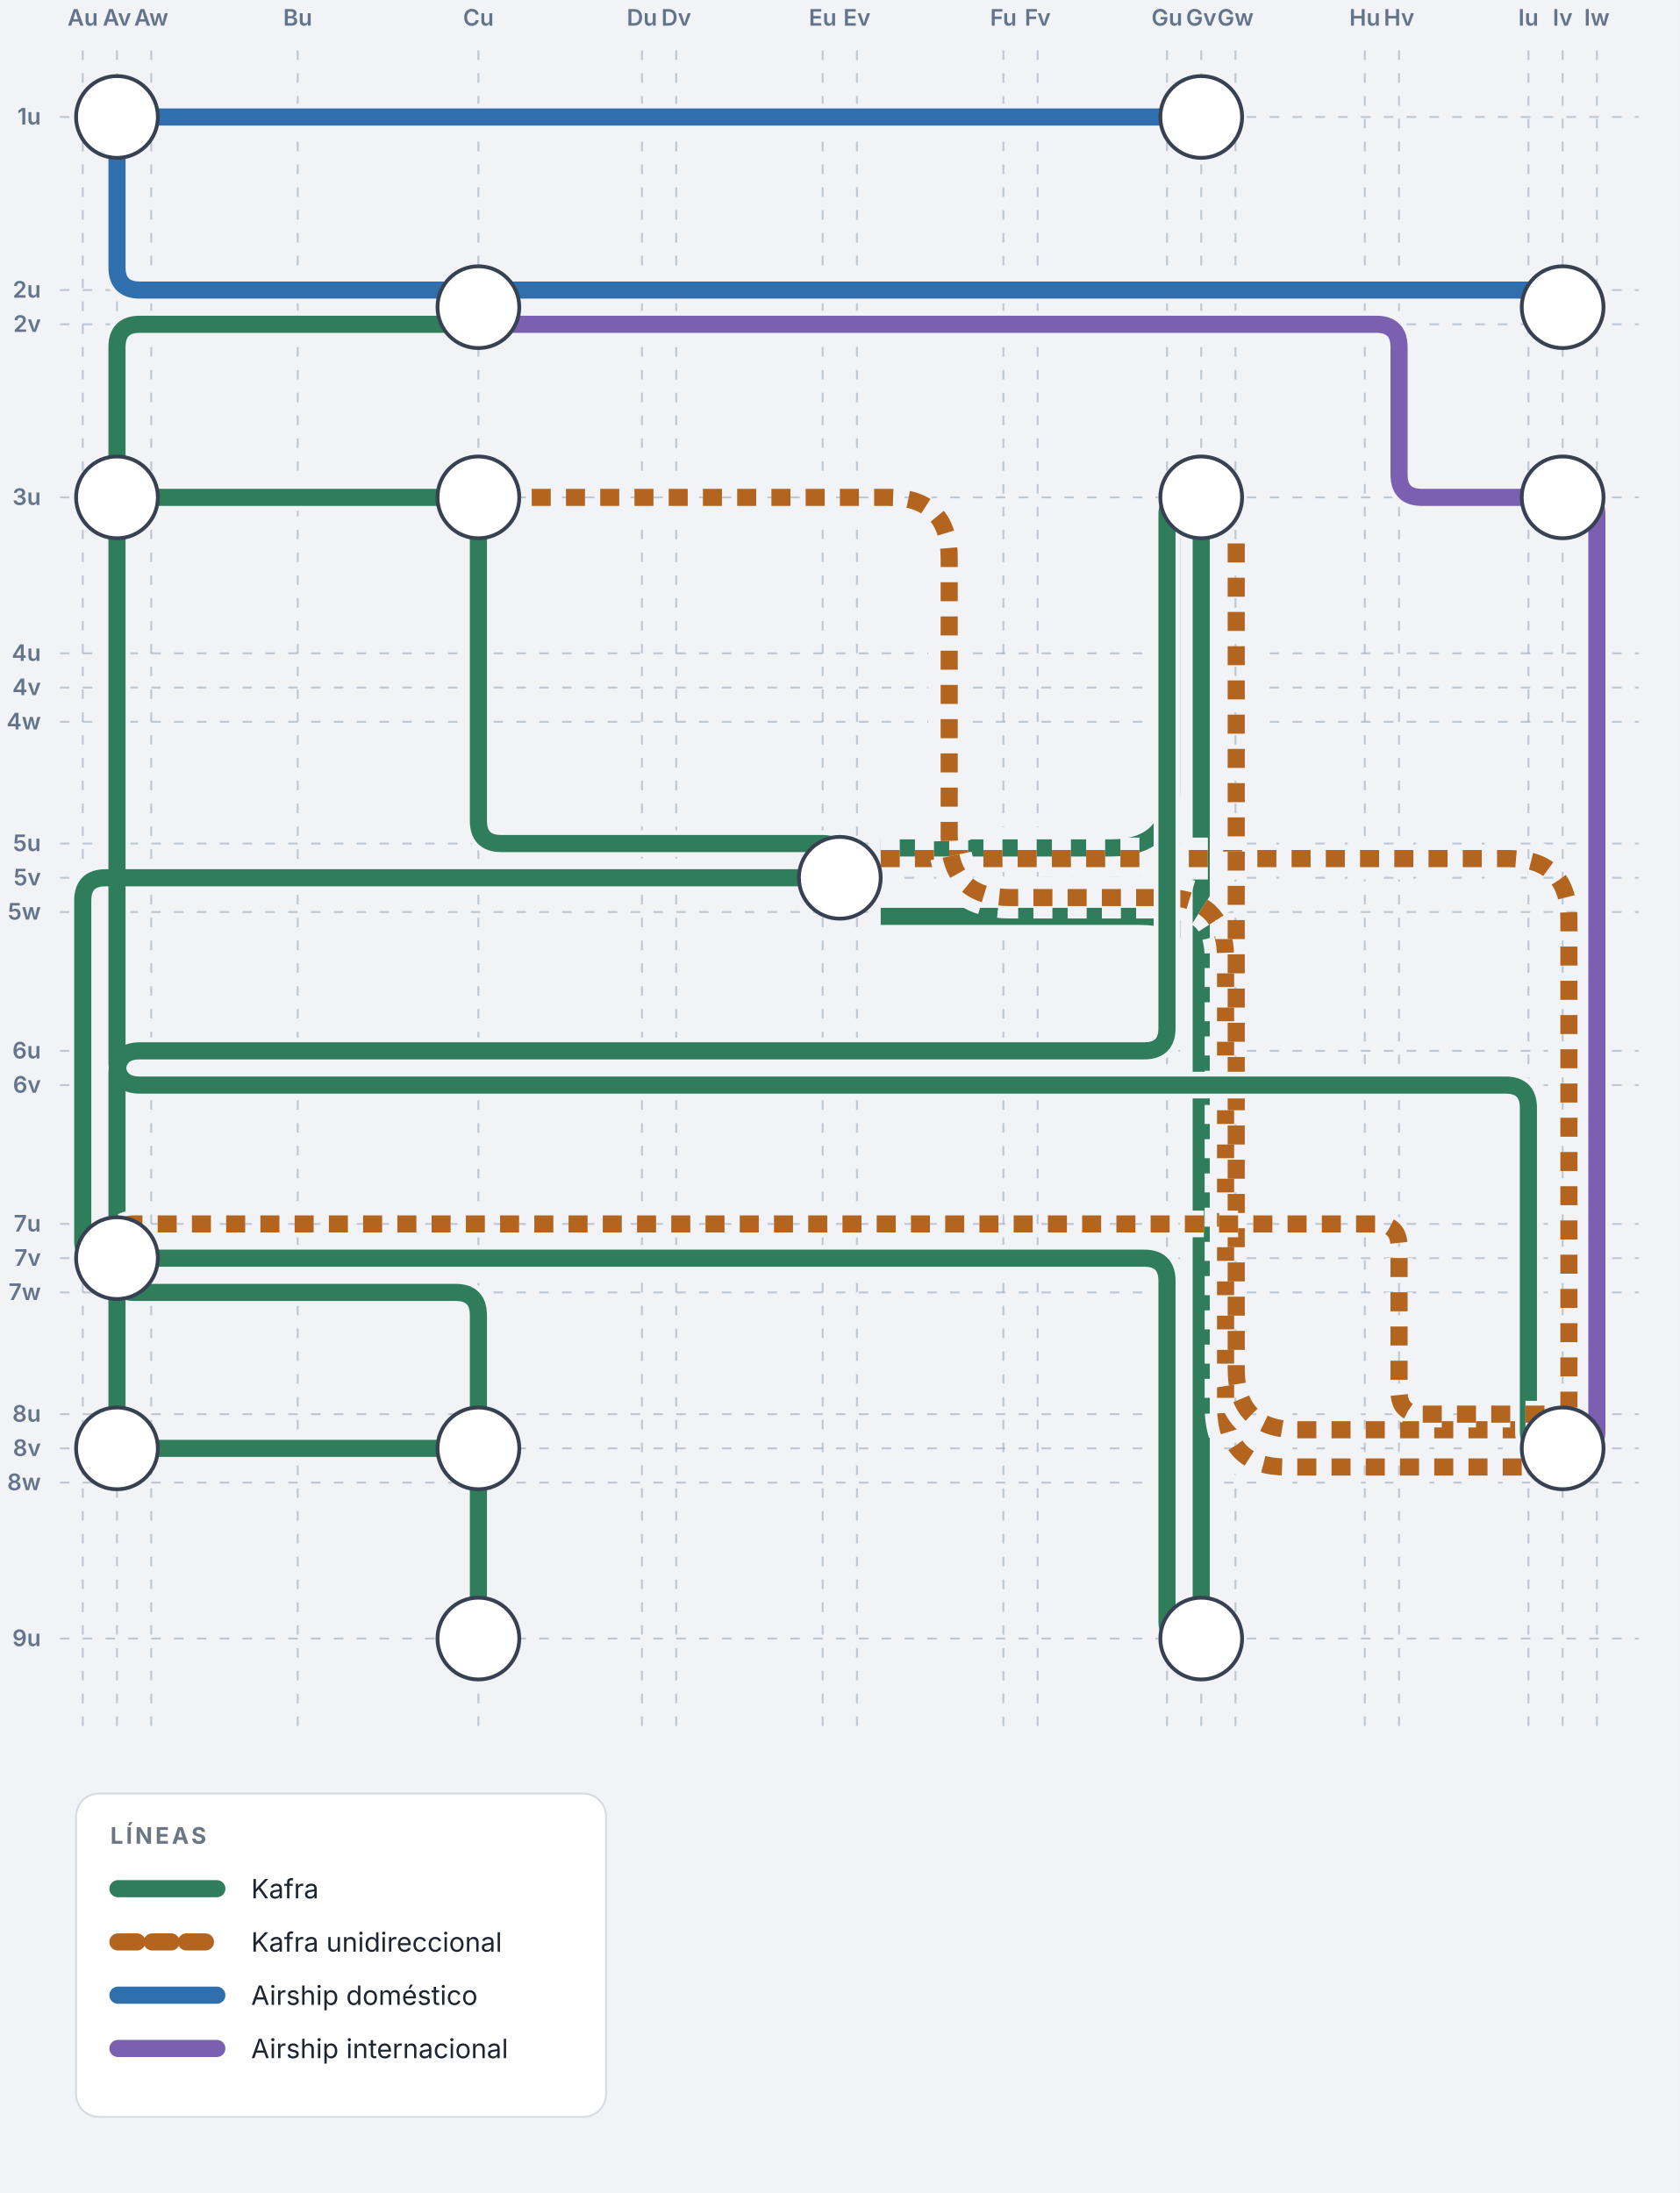
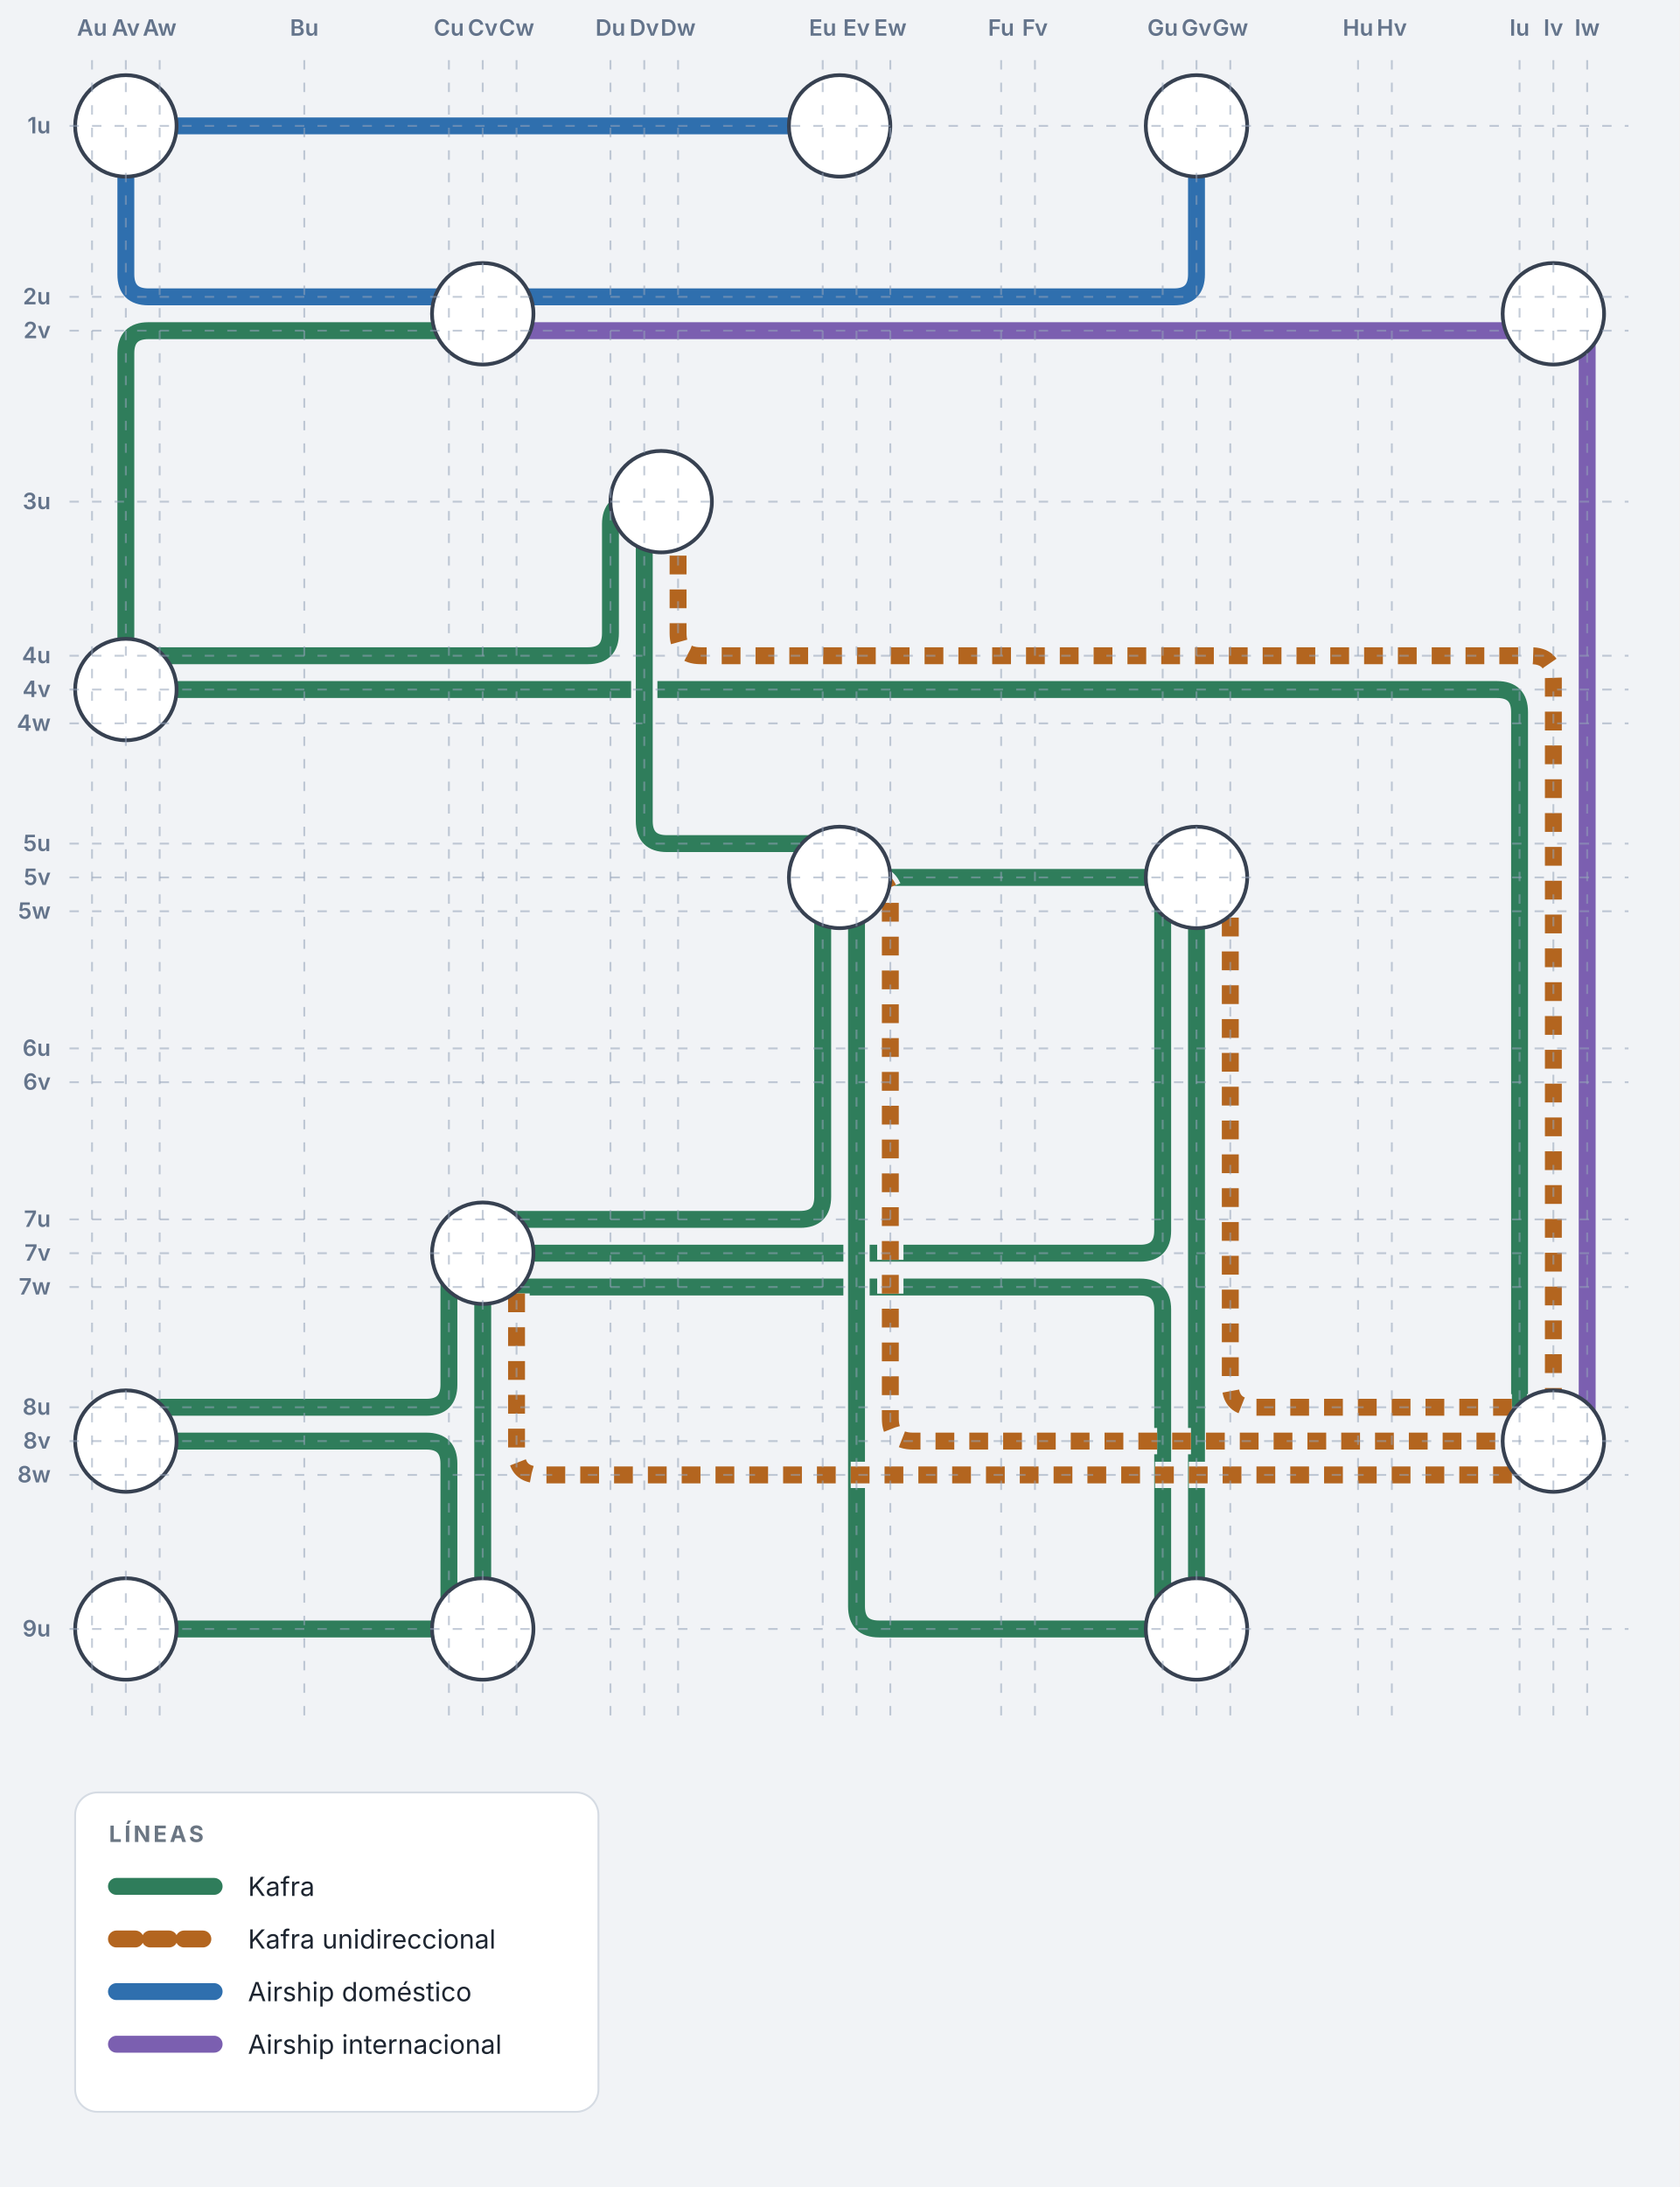
- <svg xmlns="http://www.w3.org/2000/svg" viewBox="298.5 38.5 883 1153" width="883" height="1153" class="linemap lm-root lm-theme-minimal" data-theme="minimal" font-family="Inter, 'Helvetica Neue', Helvetica, Arial, sans-serif" fill="#1d2530">
+ <svg xmlns="http://www.w3.org/2000/svg" viewBox="293 33 894 1164" width="894" height="1164" class="linemap lm-root lm-theme-minimal" data-theme="minimal" font-family="Inter, 'Helvetica Neue', Helvetica, Arial, sans-serif" fill="#1d2530">
  <style>
.lm-root{font-family:Inter, 'Helvetica Neue', Helvetica, Arial, sans-serif;fill:#1d2530}
.lm-bg{fill:#f1f3f6}
.lm-group-box{fill:#e4e8ee;stroke:#d3d9e1;stroke-width:1}
.lm-group-title{fill:#3d4855;font-weight:700}
.lm-shape{fill:#ffffff;stroke:#d5dbe3;stroke-width:1.25;stroke-linejoin:round}
.lm-shape-line{fill:none;stroke:#d5dbe3;stroke-width:1.25}
.lm-sheen{stroke:none;pointer-events:none}
.lm-group-tab{fill:#3d4855;stroke:none}
.lm-group-title-tab{fill:#f1f3f6;font-weight:600}
.lm-person{fill:#4f5b69;stroke:none}
.lm-label{fill:#1d2530;font-weight:500}
.lm-halo{stroke:#f1f3f6}
.lm-halo-in{stroke:#ffffff}
.lm-note-box{fill:#fafbfc;stroke:#e1e6ec;stroke-width:1}
.lm-note-text{fill:#6b7683;font-style:italic}
.lm-note-link{fill:none;stroke:#b4bcc6;stroke-width:1.2;stroke-dasharray:5 4}
.lm-casing{fill:none;stroke:#f1f3f6;stroke-linejoin:round}
.lm-casing-in{stroke:#ffffff}
.lm-strand{fill:none;stroke-linejoin:round}
.lm-edge-label-box{fill:#ffffff;stroke:#d5dbe3;stroke-width:1}
.lm-edge-label{fill:#1d2530;font-weight:600}
.lm-legend-box{fill:#ffffff;stroke:#d5dbe3;stroke-width:1}
.lm-legend-title{fill:#6b7683;font-weight:700;letter-spacing:0.12em}
.lm-legend-text{fill:#1d2530}
</style>
  <defs>
    <linearGradient id="lm-sheen-minimal-60" x1="0" y1="0" x2="0" y2="1">
      <stop offset="0" stop-color="#f1f4f8" stop-opacity="1" />
      <stop offset="0.6" stop-color="#f1f4f8" stop-opacity="0" />
    </linearGradient>
  </defs>
-   <rect x="298.5" y="38.5" width="883" height="1153" class="lm-bg" fill="#f1f3f6" />
+   <rect x="293" y="33" width="894" height="1164" class="lm-bg" fill="#f1f3f6" />
+   <g class="edge custom-kafra" data-lines="K">
+     <path d="M 360 400 L 360 391 Q 360 382 369 382 L 606 382 Q 618 382 618 370 L 618 312 Q 618 300 630 300 L 645 300" class="lm-casing" stroke-width="14" />
+     <path d="M 360 400 L 360 391 Q 360 382 369 382 L 606 382 Q 618 382 618 370 L 618 312 Q 618 300 630 300 L 645 300" class="lm-strand" stroke="#2f7d5b" stroke-width="9" data-line="K" />
+     <path d="M 360 400 L 360 221 Q 360 209 372 209 L 545.5 209 Q 550 209 550 204.5 L 550 200" class="lm-casing" stroke-width="14" />
+     <path d="M 360 400 L 360 221 Q 360 209 372 209 L 545.5 209 Q 550 209 550 204.5 L 550 200" class="lm-strand" stroke="#2f7d5b" stroke-width="9" data-line="K" />
+     <path d="M 360 400 L 1090 400 Q 1102 400 1102 412 L 1102 791 Q 1102 800 1111 800 L 1120 800" class="lm-casing" stroke-width="14" />
+     <path d="M 360 400 L 1090 400 Q 1102 400 1102 412 L 1102 791 Q 1102 800 1111 800 L 1120 800" class="lm-strand" stroke="#2f7d5b" stroke-width="9" data-line="K" />
+     <path d="M 550 700 L 550 691 Q 550 682 559 682 L 719 682 Q 731 682 731 670 L 731 504.5 Q 731 500 735.5 500 L 740 500" class="lm-casing" stroke-width="14" />
+     <path d="M 550 700 L 550 691 Q 550 682 559 682 L 719 682 Q 731 682 731 670 L 731 504.5 Q 731 500 735.5 500 L 740 500" class="lm-strand" stroke="#2f7d5b" stroke-width="9" data-line="K" />
+     <path d="M 550 700 L 550 900" class="lm-casing" stroke-width="14" />
+     <path d="M 550 700 L 550 900" class="lm-strand" stroke="#2f7d5b" stroke-width="9" data-line="K" />
+     <path d="M 360 800 L 360 791 Q 360 782 369 782 L 520 782 Q 532 782 532 770 L 532 709 Q 532 700 541 700 L 550 700" class="lm-casing" stroke-width="14" />
+     <path d="M 360 800 L 360 791 Q 360 782 369 782 L 520 782 Q 532 782 532 770 L 532 709 Q 532 700 541 700 L 550 700" class="lm-strand" stroke="#2f7d5b" stroke-width="9" data-line="K" />
+     <path d="M 360 800 L 360 800 Q 360 800 360.5 800 L 520 800 Q 532 800 532 812 L 532 891 Q 532 900 541 900 L 550 900" class="lm-casing" stroke-width="14" />
+     <path d="M 360 800 L 360 800 Q 360 800 360.5 800 L 520 800 Q 532 800 532 812 L 532 891 Q 532 900 541 900 L 550 900" class="lm-strand" stroke="#2f7d5b" stroke-width="9" data-line="K" />
+     <path d="M 550 900 L 360 900" class="lm-casing" stroke-width="14" />
+     <path d="M 550 900 L 360 900" class="lm-strand" stroke="#2f7d5b" stroke-width="9" data-line="K" />
+     <path d="M 550 700 L 550 700 Q 550 700 550.5 700 L 900 700 Q 912 700 912 688 L 912 509 Q 912 500 921 500 L 930 500" class="lm-casing" stroke-width="14" />
+     <path d="M 550 700 L 550 700 Q 550 700 550.5 700 L 900 700 Q 912 700 912 688 L 912 509 Q 912 500 921 500 L 930 500" class="lm-strand" stroke="#2f7d5b" stroke-width="9" data-line="K" />
+     <path d="M 550 700 L 550 709 Q 550 718 559 718 L 900 718 Q 912 718 912 730 L 912 891 Q 912 900 921 900 L 930 900" class="lm-casing" stroke-width="14" />
+     <path d="M 550 700 L 550 709 Q 550 718 559 718 L 900 718 Q 912 718 912 730 L 912 891 Q 912 900 921 900 L 930 900" class="lm-strand" stroke="#2f7d5b" stroke-width="9" data-line="K" />
+     <path d="M 645 300 L 640.5 300 Q 636 300 636 304.5 L 636 470 Q 636 482 648 482 L 731 482 Q 740 482 740 491 L 740 500" class="lm-casing" stroke-width="14" />
+     <path d="M 645 300 L 640.5 300 Q 636 300 636 304.5 L 636 470 Q 636 482 648 482 L 731 482 Q 740 482 740 491 L 740 500" class="lm-strand" stroke="#2f7d5b" stroke-width="9" data-line="K" />
+     <path d="M 930 500 L 930 900" class="lm-casing" stroke-width="14" />
+     <path d="M 930 500 L 930 900" class="lm-strand" stroke="#2f7d5b" stroke-width="9" data-line="K" />
+     <path d="M 740 500 L 744.5 500 Q 749 500 749 504.5 L 749 888 Q 749 900 761 900 L 929.5 900 Q 930 900 930 900 L 930 900" class="lm-casing" stroke-width="14" />
+     <path d="M 740 500 L 744.5 500 Q 749 500 749 504.5 L 749 888 Q 749 900 761 900 L 929.5 900 Q 930 900 930 900 L 930 900" class="lm-strand" stroke="#2f7d5b" stroke-width="9" data-line="K" />
+     <path d="M 740 500 L 930 500" class="lm-casing" stroke-width="14" />
+     <path d="M 740 500 L 930 500" class="lm-strand" stroke="#2f7d5b" stroke-width="9" data-line="K" />
+   </g>
+   <g class="edge custom-kafra" data-lines="KO">
+     <path d="M 550 700 L 559 700 Q 568 700 568 709 L 568 806 Q 568 818 580 818 L 1111 818 Q 1120 818 1120 809 L 1120 800" class="lm-casing" stroke-width="14" />
+     <path d="M 550 700 L 559 700 Q 568 700 568 709 L 568 806 Q 568 818 580 818 L 1111 818 Q 1120 818 1120 809 L 1120 800" class="lm-strand" stroke="#b3651f" stroke-width="9" data-line="KO" />
+     <path d="M 930 500 L 939 500 Q 948 500 948 509 L 948 770 Q 948 782 960 782 L 1111 782 Q 1120 782 1120 791 L 1120 800" class="lm-casing" stroke-width="14" />
+     <path d="M 930 500 L 939 500 Q 948 500 948 509 L 948 770 Q 948 782 960 782 L 1111 782 Q 1120 782 1120 791 L 1120 800" class="lm-strand" stroke="#b3651f" stroke-width="9" data-line="KO" />
+     <path d="M 645 300 L 649.5 300 Q 654 300 654 304.5 L 654 370 Q 654 382 666 382 L 1108 382 Q 1120 382 1120 394 L 1120 799.5 Q 1120 800 1120 800 L 1120 800" class="lm-casing" stroke-width="14" />
+     <path d="M 645 300 L 649.5 300 Q 654 300 654 304.5 L 654 370 Q 654 382 666 382 L 1108 382 Q 1120 382 1120 394 L 1120 799.5 Q 1120 800 1120 800 L 1120 800" class="lm-strand" stroke="#b3651f" stroke-width="9" data-line="KO" />
+     <path d="M 740 500 L 755 500 Q 767 500 767 512 L 767 788 Q 767 800 779 800 L 1119.5 800 Q 1120 800 1120 800 L 1120 800" class="lm-casing" stroke-width="14" />
+     <path d="M 740 500 L 755 500 Q 767 500 767 512 L 767 788 Q 767 800 779 800 L 1119.5 800 Q 1120 800 1120 800 L 1120 800" class="lm-strand" stroke="#b3651f" stroke-width="9" data-line="KO" />
+   </g>
+   <g class="edge custom-airship" data-lines="AD">
+     <path d="M 360 100 L 740 100" class="lm-casing" stroke-width="14" />
+     <path d="M 360 100 L 740 100" class="lm-strand" stroke="#2f6fae" stroke-width="9" data-line="AD" />
+     <path d="M 360 100 L 360 179 Q 360 191 372 191 L 545.5 191 Q 550 191 550 195.5 L 550 200" class="lm-casing" stroke-width="14" />
+     <path d="M 360 100 L 360 179 Q 360 191 372 191 L 545.5 191 Q 550 191 550 195.5 L 550 200" class="lm-strand" stroke="#2f6fae" stroke-width="9" data-line="AD" />
+     <path d="M 550 200 L 550 195.5 Q 550 191 554.5 191 L 918 191 Q 930 191 930 179 L 930 100.5 Q 930 100 930 100 L 930 100" class="lm-casing" stroke-width="14" />
+     <path d="M 550 200 L 550 195.5 Q 550 191 554.5 191 L 918 191 Q 930 191 930 179 L 930 100.5 Q 930 100 930 100 L 930 100" class="lm-strand" stroke="#2f6fae" stroke-width="9" data-line="AD" />
+   </g>
+   <g class="edge custom-airship" data-lines="AI">
+     <path d="M 550 200 L 550 204.5 Q 550 209 554.5 209 L 1115.5 209 Q 1120 209 1120 204.5 L 1120 200" class="lm-casing" stroke-width="14" />
+     <path d="M 550 200 L 550 204.5 Q 550 209 554.5 209 L 1115.5 209 Q 1120 209 1120 204.5 L 1120 200" class="lm-strand" stroke="#7b5fb0" stroke-width="9" data-line="AI" />
+     <path d="M 1120 200 L 1129 200 Q 1138 200 1138 209 L 1138 791 Q 1138 800 1129 800 L 1120 800" class="lm-casing" stroke-width="14" />
+     <path d="M 1120 200 L 1129 200 Q 1138 200 1138 209 L 1138 791 Q 1138 800 1129 800 L 1120 800" class="lm-strand" stroke="#7b5fb0" stroke-width="9" data-line="AI" />
+   </g>
+   <g class="node" id="prontera" data-label="" data-shape="box">
+     <rect x="713" y="473" width="54" height="54" rx="27" class="lm-shape" />
+     <rect x="713" y="473" width="54" height="54" rx="16" class="lm-sheen" fill="url(#lm-sheen-minimal-60)" />
+     <text font-size="15" text-anchor="middle" dominant-baseline="central" class="lm-label">
+       <tspan x="740" y="500" />
+     </text>
+   </g>
+   <g class="node" id="izlude" data-label="" data-shape="box">
+     <rect x="1093" y="773" width="54" height="54" rx="27" class="lm-shape" />
+     <rect x="1093" y="773" width="54" height="54" rx="16" class="lm-sheen" fill="url(#lm-sheen-minimal-60)" />
+     <text font-size="15" text-anchor="middle" dominant-baseline="central" class="lm-label">
+       <tspan x="1120" y="800" />
+     </text>
+   </g>
+   <g class="node" id="alberta" data-label="" data-shape="box">
+     <rect x="903" y="873" width="54" height="54" rx="27" class="lm-shape" />
+     <rect x="903" y="873" width="54" height="54" rx="16" class="lm-sheen" fill="url(#lm-sheen-minimal-60)" />
+     <text font-size="15" text-anchor="middle" dominant-baseline="central" class="lm-label">
+       <tspan x="930" y="900" />
+     </text>
+   </g>
+   <g class="node" id="geffen" data-label="" data-shape="box">
+     <rect x="618" y="273" width="54" height="54" rx="27" class="lm-shape" />
+     <rect x="618" y="273" width="54" height="54" rx="16" class="lm-sheen" fill="url(#lm-sheen-minimal-60)" />
+     <text font-size="15" text-anchor="middle" dominant-baseline="central" class="lm-label">
+       <tspan x="645" y="300" />
+     </text>
+   </g>
+   <g class="node" id="payon" data-label="" data-shape="box">
+     <rect x="903" y="473" width="54" height="54" rx="27" class="lm-shape" />
+     <rect x="903" y="473" width="54" height="54" rx="16" class="lm-sheen" fill="url(#lm-sheen-minimal-60)" />
+     <text font-size="15" text-anchor="middle" dominant-baseline="central" class="lm-label">
+       <tspan x="930" y="500" />
+     </text>
+   </g>
+   <g class="node" id="morocc" data-label="" data-shape="box">
+     <rect x="523" y="673" width="54" height="54" rx="27" class="lm-shape" />
+     <rect x="523" y="673" width="54" height="54" rx="16" class="lm-sheen" fill="url(#lm-sheen-minimal-60)" />
+     <text font-size="15" text-anchor="middle" dominant-baseline="central" class="lm-label">
+       <tspan x="550" y="700" />
+     </text>
+   </g>
+   <g class="node" id="comodo" data-label="" data-shape="box">
+     <rect x="523" y="873" width="54" height="54" rx="27" class="lm-shape" />
+     <rect x="523" y="873" width="54" height="54" rx="16" class="lm-sheen" fill="url(#lm-sheen-minimal-60)" />
+     <text font-size="15" text-anchor="middle" dominant-baseline="central" class="lm-label">
+       <tspan x="550" y="900" />
+     </text>
+   </g>
+   <g class="node" id="umbala" data-label="" data-shape="box">
+     <rect x="333" y="873" width="54" height="54" rx="27" class="lm-shape" />
+     <rect x="333" y="873" width="54" height="54" rx="16" class="lm-sheen" fill="url(#lm-sheen-minimal-60)" />
+     <text font-size="15" text-anchor="middle" dominant-baseline="central" class="lm-label">
+       <tspan x="360" y="900" />
+     </text>
+   </g>
+   <g class="node" id="aldebaran" data-label="" data-shape="box">
+     <rect x="333" y="373" width="54" height="54" rx="27" class="lm-shape" />
+     <rect x="333" y="373" width="54" height="54" rx="16" class="lm-sheen" fill="url(#lm-sheen-minimal-60)" />
+     <text font-size="15" text-anchor="middle" dominant-baseline="central" class="lm-label">
+       <tspan x="360" y="400" />
+     </text>
+   </g>
+   <g class="node" id="cmd_fild07" data-label="" data-shape="box">
+     <rect x="333" y="773" width="54" height="54" rx="27" class="lm-shape" />
+     <rect x="333" y="773" width="54" height="54" rx="16" class="lm-sheen" fill="url(#lm-sheen-minimal-60)" />
+     <text font-size="15" text-anchor="middle" dominant-baseline="central" class="lm-label">
+       <tspan x="360" y="800" />
+     </text>
+   </g>
+   <g class="node" id="yuno" data-label="" data-shape="box">
+     <rect x="523" y="173" width="54" height="54" rx="27" class="lm-shape" />
+     <rect x="523" y="173" width="54" height="54" rx="16" class="lm-sheen" fill="url(#lm-sheen-minimal-60)" />
+     <text font-size="15" text-anchor="middle" dominant-baseline="central" class="lm-label">
+       <tspan x="550" y="200" />
+     </text>
+   </g>
+   <g class="node" id="einbroch" data-label="" data-shape="box">
+     <rect x="333" y="73" width="54" height="54" rx="27" class="lm-shape" />
+     <rect x="333" y="73" width="54" height="54" rx="16" class="lm-sheen" fill="url(#lm-sheen-minimal-60)" />
+     <text font-size="15" text-anchor="middle" dominant-baseline="central" class="lm-label">
+       <tspan x="360" y="100" />
+     </text>
+   </g>
+   <g class="node" id="lighthalzen" data-label="" data-shape="box">
+     <rect x="713" y="73" width="54" height="54" rx="27" class="lm-shape" />
+     <rect x="713" y="73" width="54" height="54" rx="16" class="lm-sheen" fill="url(#lm-sheen-minimal-60)" />
+     <text font-size="15" text-anchor="middle" dominant-baseline="central" class="lm-label">
+       <tspan x="740" y="100" />
+     </text>
+   </g>
+   <g class="node" id="hugel" data-label="" data-shape="box">
+     <rect x="903" y="73" width="54" height="54" rx="27" class="lm-shape" />
+     <rect x="903" y="73" width="54" height="54" rx="16" class="lm-sheen" fill="url(#lm-sheen-minimal-60)" />
+     <text font-size="15" text-anchor="middle" dominant-baseline="central" class="lm-label">
+       <tspan x="930" y="100" />
+     </text>
+   </g>
+   <g class="node" id="rachel" data-label="" data-shape="box">
+     <rect x="1093" y="173" width="54" height="54" rx="27" class="lm-shape" />
+     <rect x="1093" y="173" width="54" height="54" rx="16" class="lm-sheen" fill="url(#lm-sheen-minimal-60)" />
+     <text font-size="15" text-anchor="middle" dominant-baseline="central" class="lm-label">
+       <tspan x="1120" y="200" />
+     </text>
+   </g>
+   <g class="legend">
+     <rect x="333" y="987" width="278.6" height="170" rx="12" class="lm-legend-box" />
+     <text x="351" y="1009" font-size="12" class="lm-legend-title" dominant-baseline="central">LÍNEAS</text>
+     <g class="legend-row" data-line="K">
+       <line x1="355" y1="1037" x2="407" y2="1037" stroke="#2f7d5b" stroke-width="9" stroke-linecap="round" />
+       <polygon points="386,1037 376,1034.3 376,1039.7" fill="#ffffff" />
+       <text x="425" y="1037" font-size="14" class="lm-legend-text" dominant-baseline="central">Kafra</text>
+     </g>
+     <g class="legend-row" data-line="KO">
+       <line x1="355" y1="1065" x2="407" y2="1065" stroke="#b3651f" stroke-width="9" stroke-linecap="round" />
+       <polygon points="386,1065 376,1062.3 376,1067.7" fill="#ffffff" />
+       <text x="425" y="1065" font-size="14" class="lm-legend-text" dominant-baseline="central">Kafra unidireccional</text>
+     </g>
+     <g class="legend-row" data-line="AD">
+       <line x1="355" y1="1093" x2="407" y2="1093" stroke="#2f6fae" stroke-width="9" stroke-linecap="round" />
+       <polygon points="386,1093 376,1090.3 376,1095.7" fill="#ffffff" />
+       <text x="425" y="1093" font-size="14" class="lm-legend-text" dominant-baseline="central">Airship doméstico</text>
+     </g>
+     <g class="legend-row" data-line="AI">
+       <line x1="355" y1="1121" x2="407" y2="1121" stroke="#7b5fb0" stroke-width="9" stroke-linecap="round" />
+       <polygon points="386,1121 376,1118.3 376,1123.7" fill="#ffffff" />
+       <text x="425" y="1121" font-size="14" class="lm-legend-text" dominant-baseline="central">Airship internacional</text>
+     </g>
+   </g>
  <g class="transport-grid" pointer-events="none">
    <line x1="342" y1="65" x2="342" y2="950" />
    <text x="342" y="52" text-anchor="middle">Au</text>
    <line x1="360" y1="65" x2="360" y2="950" />
    <text x="360" y="52" text-anchor="middle">Av</text>
    <line x1="378" y1="65" x2="378" y2="950" />
    <text x="378" y="52" text-anchor="middle">Aw</text>
    <line x1="455" y1="65" x2="455" y2="950" />
    <text x="455" y="52" text-anchor="middle">Bu</text>
+     <line x1="532" y1="65" x2="532" y2="950" />
+     <text x="532" y="52" text-anchor="middle">Cu</text>
    <line x1="550" y1="65" x2="550" y2="950" />
-     <text x="550" y="52" text-anchor="middle">Cu</text>
+     <text x="550" y="52" text-anchor="middle">Cv</text>
+     <line x1="568" y1="65" x2="568" y2="950" />
+     <text x="568" y="52" text-anchor="middle">Cw</text>
+     <line x1="618" y1="65" x2="618" y2="950" />
+     <text x="618" y="52" text-anchor="middle">Du</text>
    <line x1="636" y1="65" x2="636" y2="950" />
-     <text x="636" y="52" text-anchor="middle">Du</text>
+     <text x="636" y="52" text-anchor="middle">Dv</text>
    <line x1="654" y1="65" x2="654" y2="950" />
-     <text x="654" y="52" text-anchor="middle">Dv</text>
+     <text x="654" y="52" text-anchor="middle">Dw</text>
    <line x1="731" y1="65" x2="731" y2="950" />
    <text x="731" y="52" text-anchor="middle">Eu</text>
    <line x1="749" y1="65" x2="749" y2="950" />
    <text x="749" y="52" text-anchor="middle">Ev</text>
+     <line x1="767" y1="65" x2="767" y2="950" />
+     <text x="767" y="52" text-anchor="middle">Ew</text>
    <line x1="826" y1="65" x2="826" y2="950" />
    <text x="826" y="52" text-anchor="middle">Fu</text>
    <line x1="844" y1="65" x2="844" y2="950" />
    <text x="844" y="52" text-anchor="middle">Fv</text>
    <line x1="912" y1="65" x2="912" y2="950" />
    <text x="912" y="52" text-anchor="middle">Gu</text>
    <line x1="930" y1="65" x2="930" y2="950" />
    <text x="930" y="52" text-anchor="middle">Gv</text>
    <line x1="948" y1="65" x2="948" y2="950" />
    <text x="948" y="52" text-anchor="middle">Gw</text>
    <line x1="1016" y1="65" x2="1016" y2="950" />
    <text x="1016" y="52" text-anchor="middle">Hu</text>
    <line x1="1034" y1="65" x2="1034" y2="950" />
    <text x="1034" y="52" text-anchor="middle">Hv</text>
    <line x1="1102" y1="65" x2="1102" y2="950" />
    <text x="1102" y="52" text-anchor="middle">Iu</text>
    <line x1="1120" y1="65" x2="1120" y2="950" />
    <text x="1120" y="52" text-anchor="middle">Iv</text>
    <line x1="1138" y1="65" x2="1138" y2="950" />
    <text x="1138" y="52" text-anchor="middle">Iw</text>
    <line x1="330" y1="100" x2="1160" y2="100" />
    <text x="320" y="104" text-anchor="end">1u</text>
    <line x1="330" y1="191" x2="1160" y2="191" />
    <text x="320" y="195" text-anchor="end">2u</text>
    <line x1="330" y1="209" x2="1160" y2="209" />
    <text x="320" y="213" text-anchor="end">2v</text>
    <line x1="330" y1="300" x2="1160" y2="300" />
    <text x="320" y="304" text-anchor="end">3u</text>
    <line x1="330" y1="382" x2="1160" y2="382" />
    <text x="320" y="386" text-anchor="end">4u</text>
    <line x1="330" y1="400" x2="1160" y2="400" />
    <text x="320" y="404" text-anchor="end">4v</text>
    <line x1="330" y1="418" x2="1160" y2="418" />
    <text x="320" y="422" text-anchor="end">4w</text>
    <line x1="330" y1="482" x2="1160" y2="482" />
    <text x="320" y="486" text-anchor="end">5u</text>
    <line x1="330" y1="500" x2="1160" y2="500" />
    <text x="320" y="504" text-anchor="end">5v</text>
    <line x1="330" y1="518" x2="1160" y2="518" />
    <text x="320" y="522" text-anchor="end">5w</text>
    <line x1="330" y1="591" x2="1160" y2="591" />
    <text x="320" y="595" text-anchor="end">6u</text>
    <line x1="330" y1="609" x2="1160" y2="609" />
    <text x="320" y="613" text-anchor="end">6v</text>
    <line x1="330" y1="682" x2="1160" y2="682" />
    <text x="320" y="686" text-anchor="end">7u</text>
    <line x1="330" y1="700" x2="1160" y2="700" />
    <text x="320" y="704" text-anchor="end">7v</text>
    <line x1="330" y1="718" x2="1160" y2="718" />
    <text x="320" y="722" text-anchor="end">7w</text>
    <line x1="330" y1="782" x2="1160" y2="782" />
    <text x="320" y="786" text-anchor="end">8u</text>
    <line x1="330" y1="800" x2="1160" y2="800" />
    <text x="320" y="804" text-anchor="end">8v</text>
    <line x1="330" y1="818" x2="1160" y2="818" />
    <text x="320" y="822" text-anchor="end">8w</text>
    <line x1="330" y1="900" x2="1160" y2="900" />
    <text x="320" y="904" text-anchor="end">9u</text>
  </g>
-   <g class="edge" data-from="prontera" data-to="payon" data-lines="K">
-     <path d="M761.5,484.3 L882.6,484.3 Q914.6,484.3 914.6,452.3 L914.6,321.5" class="lm-casing" stroke-width="22" />
-     <path d="M761.5,484.3 L882.6,484.3 Q914.6,484.3 914.6,452.3 L914.6,321.5" class="lm-strand" stroke="#2f7d5b" stroke-width="9" data-line="K" />
-   </g>
-   <g class="edge" data-from="prontera" data-to="alberta" data-lines="K">
-     <path d="M761.5,520.3 L898,520.3 Q930,520.3 930,552.3 L930,878.5" class="lm-casing" stroke-width="22" />
-     <path d="M761.5,520.3 L898,520.3 Q930,520.3 930,552.3 L930,878.5" class="lm-strand" stroke="#2f7d5b" stroke-width="9" data-line="K" />
-   </g>
-   <g class="edge" data-from="alberta" data-to="payon" data-lines="K">
-     <path d="M930,878.5 L930,321.5" class="lm-casing" stroke-width="22" />
-     <path d="M930,878.5 L930,321.5" class="lm-strand" stroke="#2f7d5b" stroke-width="9" data-line="K" />
-   </g>
-   <g class="edge" data-from="prontera" data-to="izlude" data-lines="KO">
-     <path d="M761.5,489.9 L1091.3,489.9 Q1123.3,489.9 1123.3,521.9 L1123.3,778.5" class="lm-casing" stroke-width="22" />
-     <path d="M761.5,489.9 L1091.3,489.9 Q1123.3,489.9 1123.3,521.9 L1123.3,778.5" class="lm-strand" stroke="#b3651f" stroke-width="9" data-line="KO" />
-   </g>
-   <g class="edge" data-from="izlude" data-to="geffen" data-lines="KO">
-     <path d="M1098.5,809.8 L974.8,809.8 Q942.8,809.8 942.8,777.8 L942.8,542.4 Q942.8,510.4 910.8,510.4 L829.5,510.4 Q797.5,510.4 797.5,478.4 L797.5,332 Q797.5,300 765.5,300 L571.5,300" class="lm-casing" stroke-width="22" />
-     <path d="M1098.5,809.8 L974.8,809.8 Q942.8,809.8 942.8,777.8 L942.8,542.4 Q942.8,510.4 910.8,510.4 L829.5,510.4 Q797.5,510.4 797.5,478.4 L797.5,332 Q797.5,300 765.5,300 L571.5,300" class="lm-strand" stroke="#b3651f" stroke-width="9" data-line="KO" />
-   </g>
-   <g class="edge" data-from="izlude" data-to="payon" data-lines="KO">
-     <path d="M1098.5,790.2 L980.4,790.2 Q948.4,790.2 948.4,758.2 L948.4,321.5" class="lm-casing" stroke-width="22" />
-     <path d="M1098.5,790.2 L980.4,790.2 Q948.4,790.2 948.4,758.2 L948.4,321.5" class="lm-strand" stroke="#b3651f" stroke-width="9" data-line="KO" />
-   </g>
-   <g class="edge custom-kafra" data-lines="K">
-     <path d="M 360 300 L 550 300" class="lm-casing" stroke-width="14" />
-     <path d="M 360 300 L 360 221 Q 360 209 372 209 L 545.5 209 Q 550 209 550 204.5 L 550 200" class="lm-casing" stroke-width="14" />
-     <path d="M 360 300 L 360 597 Q 360 609 372 609 L 1090 609 Q 1102 609 1102 621 L 1102 791 Q 1102 800 1111 800 L 1120 800" class="lm-casing" stroke-width="14" />
-     <path d="M 360 700 L 351 700 Q 342 700 342 691 L 342 512 Q 342 500 354 500 L 739.5 500 Q 740 500 740 500 L 740 500" class="lm-casing" stroke-width="14" />
-     <path d="M 360 700 L 360 709 Q 360 718 369 718 L 538 718 Q 550 718 550 730 L 550 800" class="lm-casing" stroke-width="14" />
-     <path d="M 360 700 L 360 800" class="lm-casing" stroke-width="14" />
-     <path d="M 360 800 L 550 800" class="lm-casing" stroke-width="14" />
-     <path d="M 550 800 L 550 900" class="lm-casing" stroke-width="14" />
-     <path d="M 360 700 L 360 603 Q 360 591 372 591 L 900 591 Q 912 591 912 579 L 912 309 Q 912 300 921 300 L 930 300" class="lm-casing" stroke-width="14" />
-     <path d="M 360 700 L 900 700 Q 912 700 912 712 L 912 891 Q 912 900 921 900 L 930 900" class="lm-casing" stroke-width="14" />
-     <path d="M 550 300 L 550 470 Q 550 482 562 482 L 731 482 Q 740 482 740 491 L 740 500" class="lm-casing" stroke-width="14" />
-     <path d="M 360 300 L 550 300" class="lm-strand" stroke="#2f7d5b" stroke-width="9" data-line="K" />
-     <path d="M 360 300 L 360 221 Q 360 209 372 209 L 545.5 209 Q 550 209 550 204.5 L 550 200" class="lm-strand" stroke="#2f7d5b" stroke-width="9" data-line="K" />
-     <path d="M 360 300 L 360 597 Q 360 609 372 609 L 1090 609 Q 1102 609 1102 621 L 1102 791 Q 1102 800 1111 800 L 1120 800" class="lm-strand" stroke="#2f7d5b" stroke-width="9" data-line="K" />
-     <path d="M 360 700 L 351 700 Q 342 700 342 691 L 342 512 Q 342 500 354 500 L 739.5 500 Q 740 500 740 500 L 740 500" class="lm-strand" stroke="#2f7d5b" stroke-width="9" data-line="K" />
-     <path d="M 360 700 L 360 709 Q 360 718 369 718 L 538 718 Q 550 718 550 730 L 550 800" class="lm-strand" stroke="#2f7d5b" stroke-width="9" data-line="K" />
-     <path d="M 360 700 L 360 800" class="lm-strand" stroke="#2f7d5b" stroke-width="9" data-line="K" />
-     <path d="M 360 800 L 550 800" class="lm-strand" stroke="#2f7d5b" stroke-width="9" data-line="K" />
-     <path d="M 550 800 L 550 900" class="lm-strand" stroke="#2f7d5b" stroke-width="9" data-line="K" />
-     <path d="M 360 700 L 360 603 Q 360 591 372 591 L 900 591 Q 912 591 912 579 L 912 309 Q 912 300 921 300 L 930 300" class="lm-strand" stroke="#2f7d5b" stroke-width="9" data-line="K" />
-     <path d="M 360 700 L 900 700 Q 912 700 912 712 L 912 891 Q 912 900 921 900 L 930 900" class="lm-strand" stroke="#2f7d5b" stroke-width="9" data-line="K" />
-     <path d="M 550 300 L 550 470 Q 550 482 562 482 L 731 482 Q 740 482 740 491 L 740 500" class="lm-strand" stroke="#2f7d5b" stroke-width="9" data-line="K" />
-   </g>
-   <g class="edge custom-kafra" data-lines="KO">
-     <path d="M 360 700 L 360 691 Q 360 682 369 682 L 1022 682 Q 1034 682 1034 694 L 1034 770 Q 1034 782 1046 782 L 1111 782 Q 1120 782 1120 791 L 1120 800" class="lm-casing" stroke-width="14" />
-     <path d="M 360 700 L 360 691 Q 360 682 369 682 L 1022 682 Q 1034 682 1034 694 L 1034 770 Q 1034 782 1046 782 L 1111 782 Q 1120 782 1120 791 L 1120 800" class="lm-strand" stroke="#b3651f" stroke-width="9" data-line="KO" />
-   </g>
-   <g class="edge custom-airship" data-lines="AD">
-     <path d="M 360 100 L 930 100" class="lm-casing" stroke-width="14" />
-     <path d="M 360 100 L 360 179 Q 360 191 372 191 L 545.5 191 Q 550 191 550 195.5 L 550 200" class="lm-casing" stroke-width="14" />
-     <path d="M 550 200 L 550 195.5 Q 550 191 554.5 191 L 1115.5 191 Q 1120 191 1120 195.5 L 1120 200" class="lm-casing" stroke-width="14" />
-     <path d="M 360 100 L 930 100" class="lm-strand" stroke="#2f6fae" stroke-width="9" data-line="AD" />
-     <path d="M 360 100 L 360 179 Q 360 191 372 191 L 545.5 191 Q 550 191 550 195.5 L 550 200" class="lm-strand" stroke="#2f6fae" stroke-width="9" data-line="AD" />
-     <path d="M 550 200 L 550 195.5 Q 550 191 554.5 191 L 1115.5 191 Q 1120 191 1120 195.5 L 1120 200" class="lm-strand" stroke="#2f6fae" stroke-width="9" data-line="AD" />
-   </g>
-   <g class="edge custom-airship" data-lines="AI">
-     <path d="M 550 200 L 550 204.5 Q 550 209 554.5 209 L 1022 209 Q 1034 209 1034 221 L 1034 288 Q 1034 300 1046 300 L 1120 300" class="lm-casing" stroke-width="14" />
-     <path d="M 1120 300 L 1129 300 Q 1138 300 1138 309 L 1138 791 Q 1138 800 1129 800 L 1120 800" class="lm-casing" stroke-width="14" />
-     <path d="M 550 200 L 550 204.5 Q 550 209 554.5 209 L 1022 209 Q 1034 209 1034 221 L 1034 288 Q 1034 300 1046 300 L 1120 300" class="lm-strand" stroke="#7b5fb0" stroke-width="9" data-line="AI" />
-     <path d="M 1120 300 L 1129 300 Q 1138 300 1138 309 L 1138 791 Q 1138 800 1129 800 L 1120 800" class="lm-strand" stroke="#7b5fb0" stroke-width="9" data-line="AI" />
-   </g>
-   <g class="node" id="prontera" data-label="" data-shape="box">
-     <rect x="718.5" y="478.5" width="43" height="43" rx="21.5" class="lm-shape" />
-     <rect x="718.5" y="478.5" width="43" height="43" rx="16" class="lm-sheen" fill="url(#lm-sheen-minimal-60)" />
-     <text font-size="15" text-anchor="middle" dominant-baseline="central" class="lm-label">
-       <tspan x="740" y="500" />
-     </text>
-   </g>
-   <g class="node" id="izlude" data-label="" data-shape="box">
-     <rect x="1098.5" y="778.5" width="43" height="43" rx="21.5" class="lm-shape" />
-     <rect x="1098.5" y="778.5" width="43" height="43" rx="16" class="lm-sheen" fill="url(#lm-sheen-minimal-60)" />
-     <text font-size="15" text-anchor="middle" dominant-baseline="central" class="lm-label">
-       <tspan x="1120" y="800" />
-     </text>
-   </g>
-   <g class="node" id="alberta" data-label="" data-shape="box">
-     <rect x="908.5" y="878.5" width="43" height="43" rx="21.5" class="lm-shape" />
-     <rect x="908.5" y="878.5" width="43" height="43" rx="16" class="lm-sheen" fill="url(#lm-sheen-minimal-60)" />
-     <text font-size="15" text-anchor="middle" dominant-baseline="central" class="lm-label">
-       <tspan x="930" y="900" />
-     </text>
-   </g>
-   <g class="node" id="geffen" data-label="" data-shape="box">
-     <rect x="528.5" y="278.5" width="43" height="43" rx="21.5" class="lm-shape" />
-     <rect x="528.5" y="278.5" width="43" height="43" rx="16" class="lm-sheen" fill="url(#lm-sheen-minimal-60)" />
-     <text font-size="15" text-anchor="middle" dominant-baseline="central" class="lm-label">
-       <tspan x="550" y="300" />
-     </text>
-   </g>
-   <g class="node" id="payon" data-label="" data-shape="box">
-     <rect x="908.5" y="278.5" width="43" height="43" rx="21.5" class="lm-shape" />
-     <rect x="908.5" y="278.5" width="43" height="43" rx="16" class="lm-sheen" fill="url(#lm-sheen-minimal-60)" />
-     <text font-size="15" text-anchor="middle" dominant-baseline="central" class="lm-label">
-       <tspan x="930" y="300" />
-     </text>
-   </g>
-   <g class="node" id="morocc" data-label="" data-shape="box">
-     <rect x="338.5" y="678.5" width="43" height="43" rx="21.5" class="lm-shape" />
-     <rect x="338.5" y="678.5" width="43" height="43" rx="16" class="lm-sheen" fill="url(#lm-sheen-minimal-60)" />
-     <text font-size="15" text-anchor="middle" dominant-baseline="central" class="lm-label">
-       <tspan x="360" y="700" />
-     </text>
-   </g>
-   <g class="node" id="comodo" data-label="" data-shape="box">
-     <rect x="528.5" y="778.5" width="43" height="43" rx="21.5" class="lm-shape" />
-     <rect x="528.5" y="778.5" width="43" height="43" rx="16" class="lm-sheen" fill="url(#lm-sheen-minimal-60)" />
-     <text font-size="15" text-anchor="middle" dominant-baseline="central" class="lm-label">
-       <tspan x="550" y="800" />
-     </text>
-   </g>
-   <g class="node" id="umbala" data-label="" data-shape="box">
-     <rect x="528.5" y="878.5" width="43" height="43" rx="21.5" class="lm-shape" />
-     <rect x="528.5" y="878.5" width="43" height="43" rx="16" class="lm-sheen" fill="url(#lm-sheen-minimal-60)" />
-     <text font-size="15" text-anchor="middle" dominant-baseline="central" class="lm-label">
-       <tspan x="550" y="900" />
-     </text>
-   </g>
-   <g class="node" id="aldebaran" data-label="" data-shape="box">
-     <rect x="338.5" y="278.5" width="43" height="43" rx="21.5" class="lm-shape" />
-     <rect x="338.5" y="278.5" width="43" height="43" rx="16" class="lm-sheen" fill="url(#lm-sheen-minimal-60)" />
-     <text font-size="15" text-anchor="middle" dominant-baseline="central" class="lm-label">
-       <tspan x="360" y="300" />
-     </text>
-   </g>
-   <g class="node" id="cmd_fild07" data-label="" data-shape="box">
-     <rect x="338.5" y="778.5" width="43" height="43" rx="21.5" class="lm-shape" />
-     <rect x="338.5" y="778.5" width="43" height="43" rx="16" class="lm-sheen" fill="url(#lm-sheen-minimal-60)" />
-     <text font-size="15" text-anchor="middle" dominant-baseline="central" class="lm-label">
-       <tspan x="360" y="800" />
-     </text>
-   </g>
-   <g class="node" id="yuno" data-label="" data-shape="box">
-     <rect x="528.5" y="178.5" width="43" height="43" rx="21.5" class="lm-shape" />
-     <rect x="528.5" y="178.5" width="43" height="43" rx="16" class="lm-sheen" fill="url(#lm-sheen-minimal-60)" />
-     <text font-size="15" text-anchor="middle" dominant-baseline="central" class="lm-label">
-       <tspan x="550" y="200" />
-     </text>
-   </g>
-   <g class="node" id="einbroch" data-label="" data-shape="box">
-     <rect x="338.5" y="78.5" width="43" height="43" rx="21.5" class="lm-shape" />
-     <rect x="338.5" y="78.5" width="43" height="43" rx="16" class="lm-sheen" fill="url(#lm-sheen-minimal-60)" />
-     <text font-size="15" text-anchor="middle" dominant-baseline="central" class="lm-label">
-       <tspan x="360" y="100" />
-     </text>
-   </g>
-   <g class="node" id="lighthalzen" data-label="" data-shape="box">
-     <rect x="908.5" y="78.5" width="43" height="43" rx="21.5" class="lm-shape" />
-     <rect x="908.5" y="78.5" width="43" height="43" rx="16" class="lm-sheen" fill="url(#lm-sheen-minimal-60)" />
-     <text font-size="15" text-anchor="middle" dominant-baseline="central" class="lm-label">
-       <tspan x="930" y="100" />
-     </text>
-   </g>
-   <g class="node" id="hugel" data-label="" data-shape="box">
-     <rect x="1098.5" y="178.5" width="43" height="43" rx="21.5" class="lm-shape" />
-     <rect x="1098.5" y="178.5" width="43" height="43" rx="16" class="lm-sheen" fill="url(#lm-sheen-minimal-60)" />
-     <text font-size="15" text-anchor="middle" dominant-baseline="central" class="lm-label">
-       <tspan x="1120" y="200" />
-     </text>
-   </g>
-   <g class="node" id="rachel" data-label="" data-shape="box">
-     <rect x="1098.5" y="278.5" width="43" height="43" rx="21.5" class="lm-shape" />
-     <rect x="1098.5" y="278.5" width="43" height="43" rx="16" class="lm-sheen" fill="url(#lm-sheen-minimal-60)" />
-     <text font-size="15" text-anchor="middle" dominant-baseline="central" class="lm-label">
-       <tspan x="1120" y="300" />
-     </text>
-   </g>
-   <g class="legend">
-     <rect x="338.5" y="981.5" width="278.6" height="170" rx="12" class="lm-legend-box" />
-     <text x="356.5" y="1003.5" font-size="12" class="lm-legend-title" dominant-baseline="central">LÍNEAS</text>
-     <g class="legend-row" data-line="K">
-       <line x1="360.5" y1="1031.5" x2="412.5" y2="1031.5" stroke="#2f7d5b" stroke-width="9" stroke-linecap="round" />
-       <polygon points="391.5,1031.5 381.5,1028.8 381.5,1034.2" fill="#ffffff" />
-       <text x="430.5" y="1031.5" font-size="14" class="lm-legend-text" dominant-baseline="central">Kafra</text>
-     </g>
-     <g class="legend-row" data-line="KO">
-       <line x1="360.5" y1="1059.5" x2="412.5" y2="1059.5" stroke="#b3651f" stroke-width="9" stroke-linecap="round" />
-       <polygon points="391.5,1059.5 381.5,1056.8 381.5,1062.2" fill="#ffffff" />
-       <text x="430.5" y="1059.5" font-size="14" class="lm-legend-text" dominant-baseline="central">Kafra unidireccional</text>
-     </g>
-     <g class="legend-row" data-line="AD">
-       <line x1="360.5" y1="1087.5" x2="412.5" y2="1087.5" stroke="#2f6fae" stroke-width="9" stroke-linecap="round" />
-       <polygon points="391.5,1087.5 381.5,1084.8 381.5,1090.2" fill="#ffffff" />
-       <text x="430.5" y="1087.5" font-size="14" class="lm-legend-text" dominant-baseline="central">Airship doméstico</text>
-     </g>
-     <g class="legend-row" data-line="AI">
-       <line x1="360.5" y1="1115.5" x2="412.5" y2="1115.5" stroke="#7b5fb0" stroke-width="9" stroke-linecap="round" />
-       <polygon points="391.5,1115.5 381.5,1112.8 381.5,1118.2" fill="#ffffff" />
-       <text x="430.5" y="1115.5" font-size="14" class="lm-legend-text" dominant-baseline="central">Airship internacional</text>
-     </g>
-   </g>
  <style>
      polygon { display: none; }
      .node .lm-shape { fill: #ffffff; stroke: #374151; stroke-width: 2; }
      .node .lm-sheen { display: none; }
      .node .lm-label { font-weight: 700; }
      .edge[data-lines="KO"] .lm-casing,
      .edge[data-lines="KO"] .lm-strand { stroke-dasharray: 10 8; }
      .legend-row[data-line="KO"] line { stroke-dasharray: 10 8; }
      .transport-grid line {
        stroke: #94a3b8;
        stroke-width: 1;
        stroke-dasharray: 5 7;
        opacity: 0.55;
      }
      .transport-grid text {
        fill: #64748b;
        font-size: 12px;
        font-weight: 600;
      }
    </style>
</svg>
